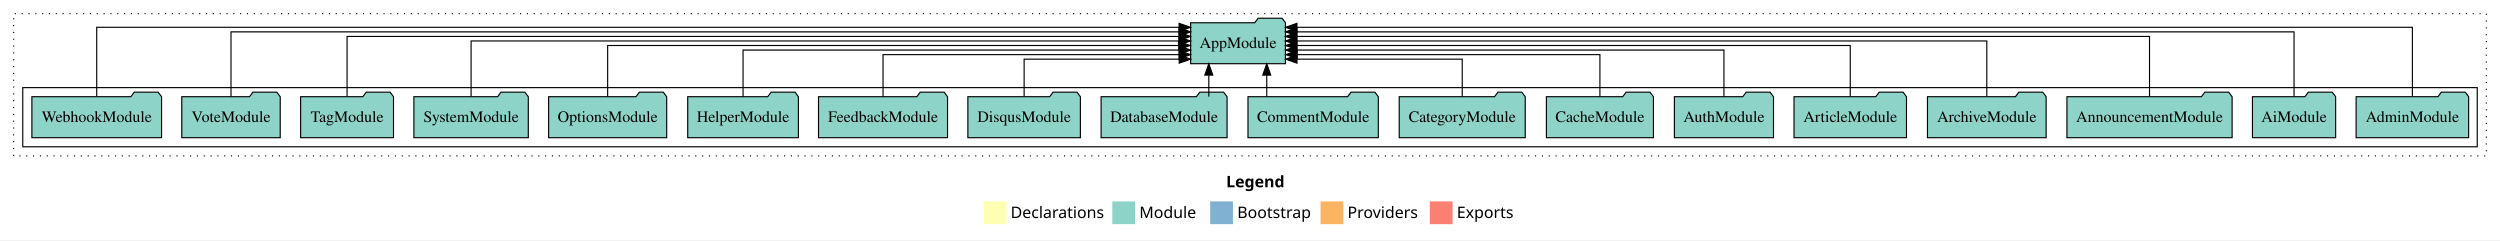
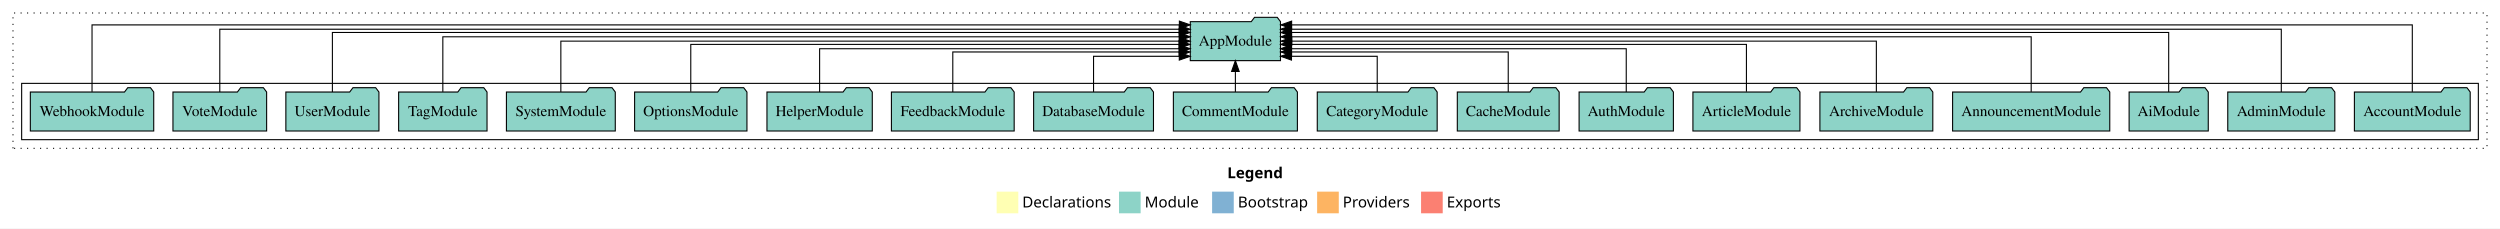
- <svg xmlns="http://www.w3.org/2000/svg" width="2197pt" height="211pt" viewBox="0.00 0.00 2197.00 211.00">
+ <svg xmlns="http://www.w3.org/2000/svg" width="2309pt" height="211pt" viewBox="0.00 0.00 2309.00 211.00">
  <g id="graph0" class="graph" transform="scale(1 1) rotate(0) translate(4 207)">
-     <polygon fill="white" stroke="transparent" points="-4,4 -4,-207 2193,-207 2193,4 -4,4" />
-     <text text-anchor="start" x="1073.51" y="-42.4" font-family="Times-12" font-weight="bold" font-size="14.00">Legend</text>
-     <polygon fill="#ffffb3" stroke="transparent" points="860.5,-10 860.5,-30 880.5,-30 880.5,-10 860.5,-10" />
-     <text text-anchor="start" x="884.13" y="-15.4" font-family="Times-12" font-size="14.00">  Declarations</text>
-     <polygon fill="#8dd3c7" stroke="transparent" points="973.5,-10 973.5,-30 993.5,-30 993.5,-10 973.5,-10" />
-     <text text-anchor="start" x="997.23" y="-15.4" font-family="Times-12" font-size="14.00">  Module</text>
-     <polygon fill="#80b1d3" stroke="transparent" points="1059.5,-10 1059.5,-30 1079.5,-30 1079.5,-10 1059.5,-10" />
-     <text text-anchor="start" x="1083.28" y="-15.4" font-family="Times-12" font-size="14.00">  Bootstrap</text>
-     <polygon fill="#fdb462" stroke="transparent" points="1156.5,-10 1156.5,-30 1176.5,-30 1176.5,-10 1156.5,-10" />
-     <text text-anchor="start" x="1180.17" y="-15.4" font-family="Times-12" font-size="14.00">  Providers</text>
-     <polygon fill="#fb8072" stroke="transparent" points="1252.5,-10 1252.5,-30 1272.5,-30 1272.5,-10 1252.5,-10" />
-     <text text-anchor="start" x="1276.23" y="-15.4" font-family="Times-12" font-size="14.00">  Exports</text>
+     <polygon fill="white" stroke="transparent" points="-4,4 -4,-207 2305,-207 2305,4 -4,4" />
+     <text text-anchor="start" x="1129.51" y="-42.4" font-family="Times-12" font-weight="bold" font-size="14.00">Legend</text>
+     <polygon fill="#ffffb3" stroke="transparent" points="916.5,-10 916.5,-30 936.5,-30 936.5,-10 916.5,-10" />
+     <text text-anchor="start" x="940.13" y="-15.4" font-family="Times-12" font-size="14.00">  Declarations</text>
+     <polygon fill="#8dd3c7" stroke="transparent" points="1029.5,-10 1029.5,-30 1049.5,-30 1049.5,-10 1029.5,-10" />
+     <text text-anchor="start" x="1053.23" y="-15.4" font-family="Times-12" font-size="14.00">  Module</text>
+     <polygon fill="#80b1d3" stroke="transparent" points="1115.5,-10 1115.5,-30 1135.5,-30 1135.5,-10 1115.5,-10" />
+     <text text-anchor="start" x="1139.28" y="-15.4" font-family="Times-12" font-size="14.00">  Bootstrap</text>
+     <polygon fill="#fdb462" stroke="transparent" points="1212.5,-10 1212.5,-30 1232.5,-30 1232.5,-10 1212.5,-10" />
+     <text text-anchor="start" x="1236.17" y="-15.4" font-family="Times-12" font-size="14.00">  Providers</text>
+     <polygon fill="#fb8072" stroke="transparent" points="1308.5,-10 1308.5,-30 1328.5,-30 1328.5,-10 1308.5,-10" />
+     <text text-anchor="start" x="1332.23" y="-15.4" font-family="Times-12" font-size="14.00">  Exports</text>
    <g id="clust1" class="cluster">
-       <polygon fill="none" stroke="black" stroke-dasharray="1,5" points="8,-70 8,-195 2181,-195 2181,-70 8,-70" />
+       <polygon fill="none" stroke="black" stroke-dasharray="1,5" points="8,-70 8,-195 2293,-195 2293,-70 8,-70" />
    </g>
    <g id="clust3" class="cluster">
-       <polygon fill="none" stroke="black" points="16,-78 16,-130 2173,-130 2173,-78 16,-78" />
+       <polygon fill="none" stroke="black" points="16,-78 16,-130 2285,-130 2285,-78 16,-78" />
    </g>
    <g id="node1" class="node">
-       <polygon fill="#8dd3c7" stroke="black" points="2165.44,-122 2162.44,-126 2141.44,-126 2138.44,-122 2066.56,-122 2066.56,-86 2165.44,-86 2165.44,-122" />
-       <text text-anchor="middle" x="2116" y="-99.8" font-family="Times,serif" font-size="14.00">AdminModule</text>
+       <polygon fill="#8dd3c7" stroke="black" points="2277.48,-122 2274.48,-126 2253.48,-126 2250.48,-122 2170.52,-122 2170.52,-86 2277.48,-86 2277.48,-122" />
+       <text text-anchor="middle" x="2224" y="-99.8" font-family="Times,serif" font-size="14.00">AccountModule</text>
    </g>
-     <g id="node19" class="node">
-       <polygon fill="#8dd3c7" stroke="black" points="1125.66,-187 1122.66,-191 1101.66,-191 1098.66,-187 1042.34,-187 1042.34,-151 1125.66,-151 1125.66,-187" />
-       <text text-anchor="middle" x="1084" y="-164.8" font-family="Times,serif" font-size="14.00">AppModule</text>
+     <g id="node20" class="node">
+       <polygon fill="#8dd3c7" stroke="black" points="1178.66,-187 1175.66,-191 1154.66,-191 1151.66,-187 1095.34,-187 1095.34,-151 1178.66,-151 1178.66,-187" />
+       <text text-anchor="middle" x="1137" y="-164.8" font-family="Times,serif" font-size="14.00">AppModule</text>
    </g>
    <g id="edge1" class="edge">
-       <path fill="none" stroke="black" d="M2116,-122.32C2116,-145.66 2116,-183 2116,-183 2116,-183 1135.73,-183 1135.73,-183" />
-       <polygon fill="black" stroke="black" points="1135.73,-179.5 1125.73,-183 1135.73,-186.5 1135.73,-179.5" />
+       <path fill="none" stroke="black" d="M2224,-122.15C2224,-145.76 2224,-184 2224,-184 2224,-184 1188.95,-184 1188.95,-184" />
+       <polygon fill="black" stroke="black" points="1188.95,-180.5 1178.95,-184 1188.95,-187.5 1188.95,-180.5" />
    </g>
    <g id="node2" class="node">
-       <polygon fill="#8dd3c7" stroke="black" points="2048.55,-122 2045.55,-126 2024.55,-126 2021.55,-122 1975.45,-122 1975.45,-86 2048.55,-86 2048.55,-122" />
-       <text text-anchor="middle" x="2012" y="-99.8" font-family="Times,serif" font-size="14.00">AiModule</text>
+       <polygon fill="#8dd3c7" stroke="black" points="2152.44,-122 2149.44,-126 2128.44,-126 2125.44,-122 2053.56,-122 2053.56,-86 2152.44,-86 2152.44,-122" />
+       <text text-anchor="middle" x="2103" y="-99.8" font-family="Times,serif" font-size="14.00">AdminModule</text>
    </g>
    <g id="edge2" class="edge">
-       <path fill="none" stroke="black" d="M2012,-122.16C2012,-144.35 2012,-179 2012,-179 2012,-179 1135.68,-179 1135.68,-179" />
-       <polygon fill="black" stroke="black" points="1135.68,-175.5 1125.68,-179 1135.68,-182.5 1135.68,-175.5" />
+       <path fill="none" stroke="black" d="M2103,-122.01C2103,-144.49 2103,-180 2103,-180 2103,-180 1188.82,-180 1188.82,-180" />
+       <polygon fill="black" stroke="black" points="1188.82,-176.5 1178.82,-180 1188.82,-183.5 1188.82,-176.5" />
    </g>
    <g id="node3" class="node">
-       <polygon fill="#8dd3c7" stroke="black" points="1957.58,-122 1954.58,-126 1933.58,-126 1930.58,-122 1812.42,-122 1812.42,-86 1957.58,-86 1957.58,-122" />
-       <text text-anchor="middle" x="1885" y="-99.8" font-family="Times,serif" font-size="14.00">AnnouncementModule</text>
+       <polygon fill="#8dd3c7" stroke="black" points="2035.55,-122 2032.55,-126 2011.55,-126 2008.55,-122 1962.45,-122 1962.45,-86 2035.55,-86 2035.55,-122" />
+       <text text-anchor="middle" x="1999" y="-99.8" font-family="Times,serif" font-size="14.00">AiModule</text>
    </g>
    <g id="edge3" class="edge">
-       <path fill="none" stroke="black" d="M1885,-122.28C1885,-143.32 1885,-175 1885,-175 1885,-175 1135.66,-175 1135.66,-175" />
-       <polygon fill="black" stroke="black" points="1135.66,-171.5 1125.66,-175 1135.66,-178.5 1135.66,-171.5" />
+       <path fill="none" stroke="black" d="M1999,-122.04C1999,-143.66 1999,-177 1999,-177 1999,-177 1188.87,-177 1188.87,-177" />
+       <polygon fill="black" stroke="black" points="1188.87,-173.5 1178.87,-177 1188.87,-180.5 1188.87,-173.5" />
    </g>
    <g id="node4" class="node">
-       <polygon fill="#8dd3c7" stroke="black" points="1794.14,-122 1791.14,-126 1770.14,-126 1767.14,-122 1689.86,-122 1689.86,-86 1794.14,-86 1794.14,-122" />
-       <text text-anchor="middle" x="1742" y="-99.8" font-family="Times,serif" font-size="14.00">ArchiveModule</text>
+       <polygon fill="#8dd3c7" stroke="black" points="1944.58,-122 1941.58,-126 1920.58,-126 1917.58,-122 1799.42,-122 1799.42,-86 1944.58,-86 1944.58,-122" />
+       <text text-anchor="middle" x="1872" y="-99.8" font-family="Times,serif" font-size="14.00">AnnouncementModule</text>
    </g>
    <g id="edge4" class="edge">
-       <path fill="none" stroke="black" d="M1742,-122.31C1742,-142.15 1742,-171 1742,-171 1742,-171 1135.66,-171 1135.66,-171" />
-       <polygon fill="black" stroke="black" points="1135.66,-167.5 1125.66,-171 1135.66,-174.5 1135.66,-167.5" />
+       <path fill="none" stroke="black" d="M1872,-122.13C1872,-142.57 1872,-173 1872,-173 1872,-173 1188.89,-173 1188.89,-173" />
+       <polygon fill="black" stroke="black" points="1188.89,-169.5 1178.89,-173 1188.89,-176.5 1188.89,-169.5" />
    </g>
    <g id="node5" class="node">
-       <polygon fill="#8dd3c7" stroke="black" points="1671.42,-122 1668.42,-126 1647.42,-126 1644.42,-122 1572.58,-122 1572.58,-86 1671.42,-86 1671.42,-122" />
-       <text text-anchor="middle" x="1622" y="-99.8" font-family="Times,serif" font-size="14.00">ArticleModule</text>
+       <polygon fill="#8dd3c7" stroke="black" points="1781.14,-122 1778.14,-126 1757.14,-126 1754.14,-122 1676.86,-122 1676.86,-86 1781.14,-86 1781.14,-122" />
+       <text text-anchor="middle" x="1729" y="-99.8" font-family="Times,serif" font-size="14.00">ArchiveModule</text>
    </g>
    <g id="edge5" class="edge">
-       <path fill="none" stroke="black" d="M1622,-122.22C1622,-140.83 1622,-167 1622,-167 1622,-167 1135.77,-167 1135.77,-167" />
-       <polygon fill="black" stroke="black" points="1135.77,-163.5 1125.77,-167 1135.77,-170.5 1135.77,-163.5" />
+       <path fill="none" stroke="black" d="M1729,-122.11C1729,-141.34 1729,-169 1729,-169 1729,-169 1189.1,-169 1189.1,-169" />
+       <polygon fill="black" stroke="black" points="1189.1,-165.5 1179.1,-169 1189.1,-172.5 1189.1,-165.5" />
    </g>
    <g id="node6" class="node">
-       <polygon fill="#8dd3c7" stroke="black" points="1554.55,-122 1551.55,-126 1530.55,-126 1527.55,-122 1467.45,-122 1467.45,-86 1554.55,-86 1554.55,-122" />
-       <text text-anchor="middle" x="1511" y="-99.8" font-family="Times,serif" font-size="14.00">AuthModule</text>
+       <polygon fill="#8dd3c7" stroke="black" points="1658.42,-122 1655.42,-126 1634.42,-126 1631.42,-122 1559.58,-122 1559.58,-86 1658.42,-86 1658.42,-122" />
+       <text text-anchor="middle" x="1609" y="-99.8" font-family="Times,serif" font-size="14.00">ArticleModule</text>
    </g>
    <g id="edge6" class="edge">
-       <path fill="none" stroke="black" d="M1511,-122.02C1511,-139.37 1511,-163 1511,-163 1511,-163 1135.72,-163 1135.72,-163" />
-       <polygon fill="black" stroke="black" points="1135.72,-159.5 1125.72,-163 1135.72,-166.5 1135.72,-159.5" />
+       <path fill="none" stroke="black" d="M1609,-122.27C1609,-140.56 1609,-166 1609,-166 1609,-166 1188.89,-166 1188.89,-166" />
+       <polygon fill="black" stroke="black" points="1188.89,-162.5 1178.89,-166 1188.89,-169.5 1188.89,-162.5" />
    </g>
    <g id="node7" class="node">
-       <polygon fill="#8dd3c7" stroke="black" points="1449.03,-122 1446.03,-126 1425.03,-126 1422.03,-122 1354.97,-122 1354.97,-86 1449.03,-86 1449.03,-122" />
-       <text text-anchor="middle" x="1402" y="-99.8" font-family="Times,serif" font-size="14.00">CacheModule</text>
+       <polygon fill="#8dd3c7" stroke="black" points="1541.55,-122 1538.55,-126 1517.55,-126 1514.55,-122 1454.45,-122 1454.45,-86 1541.55,-86 1541.55,-122" />
+       <text text-anchor="middle" x="1498" y="-99.8" font-family="Times,serif" font-size="14.00">AuthModule</text>
    </g>
    <g id="edge7" class="edge">
-       <path fill="none" stroke="black" d="M1402,-122.01C1402,-138.05 1402,-159 1402,-159 1402,-159 1135.9,-159 1135.9,-159" />
-       <polygon fill="black" stroke="black" points="1135.9,-155.5 1125.9,-159 1135.9,-162.5 1135.9,-155.5" />
+       <path fill="none" stroke="black" d="M1498,-122.03C1498,-139.06 1498,-162 1498,-162 1498,-162 1188.76,-162 1188.76,-162" />
+       <polygon fill="black" stroke="black" points="1188.76,-158.5 1178.76,-162 1188.76,-165.5 1188.76,-158.5" />
    </g>
    <g id="node8" class="node">
-       <polygon fill="#8dd3c7" stroke="black" points="1336.37,-122 1333.37,-126 1312.37,-126 1309.37,-122 1225.63,-122 1225.63,-86 1336.37,-86 1336.37,-122" />
-       <text text-anchor="middle" x="1281" y="-99.8" font-family="Times,serif" font-size="14.00">CategoryModule</text>
+       <polygon fill="#8dd3c7" stroke="black" points="1436.03,-122 1433.03,-126 1412.03,-126 1409.03,-122 1341.97,-122 1341.97,-86 1436.03,-86 1436.03,-122" />
+       <text text-anchor="middle" x="1389" y="-99.8" font-family="Times,serif" font-size="14.00">CacheModule</text>
    </g>
    <g id="edge8" class="edge">
-       <path fill="none" stroke="black" d="M1281,-122.12C1281,-136.78 1281,-155 1281,-155 1281,-155 1135.78,-155 1135.78,-155" />
-       <polygon fill="black" stroke="black" points="1135.78,-151.5 1125.78,-155 1135.78,-158.5 1135.78,-151.5" />
+       <path fill="none" stroke="black" d="M1389,-122.01C1389,-138.05 1389,-159 1389,-159 1389,-159 1188.9,-159 1188.9,-159" />
+       <polygon fill="black" stroke="black" points="1188.9,-155.5 1178.9,-159 1188.9,-162.5 1188.9,-155.5" />
    </g>
    <g id="node9" class="node">
-       <polygon fill="#8dd3c7" stroke="black" points="1207.27,-122 1204.27,-126 1183.27,-126 1180.27,-122 1092.73,-122 1092.73,-86 1207.27,-86 1207.27,-122" />
-       <text text-anchor="middle" x="1150" y="-99.8" font-family="Times,serif" font-size="14.00">CommentModule</text>
+       <polygon fill="#8dd3c7" stroke="black" points="1323.37,-122 1320.37,-126 1299.37,-126 1296.37,-122 1212.63,-122 1212.63,-86 1323.37,-86 1323.37,-122" />
+       <text text-anchor="middle" x="1268" y="-99.8" font-family="Times,serif" font-size="14.00">CategoryModule</text>
    </g>
    <g id="edge9" class="edge">
-       <path fill="none" stroke="black" d="M1109.22,-122.11C1109.22,-122.11 1109.22,-140.99 1109.22,-140.99" />
-       <polygon fill="black" stroke="black" points="1105.72,-140.99 1109.22,-150.99 1112.72,-140.99 1105.72,-140.99" />
+       <path fill="none" stroke="black" d="M1268,-122.12C1268,-136.78 1268,-155 1268,-155 1268,-155 1188.81,-155 1188.81,-155" />
+       <polygon fill="black" stroke="black" points="1188.81,-151.5 1178.81,-155 1188.81,-158.5 1188.81,-151.5" />
    </g>
    <g id="node10" class="node">
-       <polygon fill="#8dd3c7" stroke="black" points="1074.35,-122 1071.35,-126 1050.35,-126 1047.35,-122 963.65,-122 963.65,-86 1074.35,-86 1074.35,-122" />
-       <text text-anchor="middle" x="1019" y="-99.8" font-family="Times,serif" font-size="14.00">DatabaseModule</text>
+       <polygon fill="#8dd3c7" stroke="black" points="1194.27,-122 1191.27,-126 1170.27,-126 1167.27,-122 1079.73,-122 1079.73,-86 1194.27,-86 1194.27,-122" />
+       <text text-anchor="middle" x="1137" y="-99.8" font-family="Times,serif" font-size="14.00">CommentModule</text>
    </g>
    <g id="edge10" class="edge">
-       <path fill="none" stroke="black" d="M1058.3,-122.11C1058.3,-122.11 1058.3,-140.99 1058.3,-140.99" />
-       <polygon fill="black" stroke="black" points="1054.8,-140.99 1058.3,-150.99 1061.8,-140.99 1054.8,-140.99" />
+       <path fill="none" stroke="black" d="M1137,-122.11C1137,-122.11 1137,-140.99 1137,-140.99" />
+       <polygon fill="black" stroke="black" points="1133.5,-140.99 1137,-150.99 1140.5,-140.99 1133.5,-140.99" />
    </g>
    <g id="node11" class="node">
-       <polygon fill="#8dd3c7" stroke="black" points="945.44,-122 942.44,-126 921.44,-126 918.44,-122 846.56,-122 846.56,-86 945.44,-86 945.44,-122" />
-       <text text-anchor="middle" x="896" y="-99.8" font-family="Times,serif" font-size="14.00">DisqusModule</text>
+       <polygon fill="#8dd3c7" stroke="black" points="1061.35,-122 1058.35,-126 1037.35,-126 1034.35,-122 950.65,-122 950.65,-86 1061.35,-86 1061.35,-122" />
+       <text text-anchor="middle" x="1006" y="-99.8" font-family="Times,serif" font-size="14.00">DatabaseModule</text>
    </g>
    <g id="edge11" class="edge">
-       <path fill="none" stroke="black" d="M896,-122.12C896,-136.78 896,-155 896,-155 896,-155 1032.28,-155 1032.28,-155" />
-       <polygon fill="black" stroke="black" points="1032.28,-158.5 1042.28,-155 1032.28,-151.5 1032.28,-158.5" />
+       <path fill="none" stroke="black" d="M1006,-122.12C1006,-136.78 1006,-155 1006,-155 1006,-155 1085.19,-155 1085.19,-155" />
+       <polygon fill="black" stroke="black" points="1085.19,-158.5 1095.19,-155 1085.19,-151.5 1085.19,-158.5" />
    </g>
    <g id="node12" class="node">
-       <polygon fill="#8dd3c7" stroke="black" points="828.69,-122 825.69,-126 804.69,-126 801.69,-122 715.31,-122 715.31,-86 828.69,-86 828.69,-122" />
-       <text text-anchor="middle" x="772" y="-99.8" font-family="Times,serif" font-size="14.00">FeedbackModule</text>
+       <polygon fill="#8dd3c7" stroke="black" points="932.69,-122 929.69,-126 908.69,-126 905.69,-122 819.31,-122 819.31,-86 932.69,-86 932.69,-122" />
+       <text text-anchor="middle" x="876" y="-99.8" font-family="Times,serif" font-size="14.00">FeedbackModule</text>
    </g>
    <g id="edge12" class="edge">
-       <path fill="none" stroke="black" d="M772,-122.01C772,-138.05 772,-159 772,-159 772,-159 1032.25,-159 1032.25,-159" />
-       <polygon fill="black" stroke="black" points="1032.25,-162.5 1042.25,-159 1032.25,-155.5 1032.25,-162.5" />
+       <path fill="none" stroke="black" d="M876,-122.01C876,-138.05 876,-159 876,-159 876,-159 1085.07,-159 1085.07,-159" />
+       <polygon fill="black" stroke="black" points="1085.07,-162.5 1095.07,-159 1085.07,-155.5 1085.07,-162.5" />
    </g>
    <g id="node13" class="node">
-       <polygon fill="#8dd3c7" stroke="black" points="697.64,-122 694.64,-126 673.64,-126 670.64,-122 600.36,-122 600.36,-86 697.64,-86 697.64,-122" />
-       <text text-anchor="middle" x="649" y="-99.8" font-family="Times,serif" font-size="14.00">HelperModule</text>
+       <polygon fill="#8dd3c7" stroke="black" points="801.64,-122 798.64,-126 777.64,-126 774.64,-122 704.36,-122 704.36,-86 801.64,-86 801.64,-122" />
+       <text text-anchor="middle" x="753" y="-99.8" font-family="Times,serif" font-size="14.00">HelperModule</text>
    </g>
    <g id="edge13" class="edge">
-       <path fill="none" stroke="black" d="M649,-122.02C649,-139.37 649,-163 649,-163 649,-163 1032.29,-163 1032.29,-163" />
-       <polygon fill="black" stroke="black" points="1032.29,-166.5 1042.29,-163 1032.29,-159.5 1032.29,-166.5" />
+       <path fill="none" stroke="black" d="M753,-122.03C753,-139.06 753,-162 753,-162 753,-162 1085.17,-162 1085.17,-162" />
+       <polygon fill="black" stroke="black" points="1085.17,-165.5 1095.17,-162 1085.17,-158.5 1085.17,-165.5" />
    </g>
    <g id="node14" class="node">
-       <polygon fill="#8dd3c7" stroke="black" points="581.88,-122 578.88,-126 557.88,-126 554.88,-122 478.12,-122 478.12,-86 581.88,-86 581.88,-122" />
-       <text text-anchor="middle" x="530" y="-99.8" font-family="Times,serif" font-size="14.00">OptionsModule</text>
+       <polygon fill="#8dd3c7" stroke="black" points="685.88,-122 682.88,-126 661.88,-126 658.88,-122 582.12,-122 582.12,-86 685.88,-86 685.88,-122" />
+       <text text-anchor="middle" x="634" y="-99.8" font-family="Times,serif" font-size="14.00">OptionsModule</text>
    </g>
    <g id="edge14" class="edge">
-       <path fill="none" stroke="black" d="M530,-122.22C530,-140.83 530,-167 530,-167 530,-167 1031.91,-167 1031.91,-167" />
-       <polygon fill="black" stroke="black" points="1031.91,-170.5 1041.91,-167 1031.91,-163.5 1031.91,-170.5" />
+       <path fill="none" stroke="black" d="M634,-122.27C634,-140.56 634,-166 634,-166 634,-166 1084.98,-166 1084.98,-166" />
+       <polygon fill="black" stroke="black" points="1084.98,-169.5 1094.98,-166 1084.98,-162.5 1084.98,-169.5" />
    </g>
    <g id="node15" class="node">
-       <polygon fill="#8dd3c7" stroke="black" points="460.27,-122 457.27,-126 436.27,-126 433.27,-122 359.73,-122 359.73,-86 460.27,-86 460.27,-122" />
-       <text text-anchor="middle" x="410" y="-99.8" font-family="Times,serif" font-size="14.00">SystemModule</text>
+       <polygon fill="#8dd3c7" stroke="black" points="564.27,-122 561.27,-126 540.27,-126 537.27,-122 463.73,-122 463.73,-86 564.27,-86 564.27,-122" />
+       <text text-anchor="middle" x="514" y="-99.8" font-family="Times,serif" font-size="14.00">SystemModule</text>
    </g>
    <g id="edge15" class="edge">
-       <path fill="none" stroke="black" d="M410,-122.31C410,-142.15 410,-171 410,-171 410,-171 1032.09,-171 1032.09,-171" />
-       <polygon fill="black" stroke="black" points="1032.09,-174.5 1042.09,-171 1032.09,-167.5 1032.09,-174.5" />
+       <path fill="none" stroke="black" d="M514,-122.11C514,-141.34 514,-169 514,-169 514,-169 1085.16,-169 1085.16,-169" />
+       <polygon fill="black" stroke="black" points="1085.16,-172.5 1095.16,-169 1085.16,-165.5 1085.16,-172.5" />
    </g>
    <g id="node16" class="node">
-       <polygon fill="#8dd3c7" stroke="black" points="341.82,-122 338.82,-126 317.82,-126 314.82,-122 260.18,-122 260.18,-86 341.82,-86 341.82,-122" />
-       <text text-anchor="middle" x="301" y="-99.8" font-family="Times,serif" font-size="14.00">TagModule</text>
+       <polygon fill="#8dd3c7" stroke="black" points="445.82,-122 442.82,-126 421.82,-126 418.82,-122 364.18,-122 364.18,-86 445.82,-86 445.82,-122" />
+       <text text-anchor="middle" x="405" y="-99.8" font-family="Times,serif" font-size="14.00">TagModule</text>
    </g>
    <g id="edge16" class="edge">
-       <path fill="none" stroke="black" d="M301,-122.28C301,-143.32 301,-175 301,-175 301,-175 1032.18,-175 1032.18,-175" />
-       <polygon fill="black" stroke="black" points="1032.18,-178.5 1042.18,-175 1032.18,-171.5 1032.18,-178.5" />
+       <path fill="none" stroke="black" d="M405,-122.13C405,-142.57 405,-173 405,-173 405,-173 1085.28,-173 1085.28,-173" />
+       <polygon fill="black" stroke="black" points="1085.28,-176.5 1095.28,-173 1085.28,-169.5 1085.28,-176.5" />
    </g>
    <g id="node17" class="node">
+       <polygon fill="#8dd3c7" stroke="black" points="345.98,-122 342.98,-126 321.98,-126 318.98,-122 260.02,-122 260.02,-86 345.98,-86 345.98,-122" />
+       <text text-anchor="middle" x="303" y="-99.8" font-family="Times,serif" font-size="14.00">UserModule</text>
+     </g>
+     <g id="edge17" class="edge">
+       <path fill="none" stroke="black" d="M303,-122.04C303,-143.66 303,-177 303,-177 303,-177 1085.07,-177 1085.07,-177" />
+       <polygon fill="black" stroke="black" points="1085.07,-180.5 1095.07,-177 1085.07,-173.5 1085.07,-180.5" />
+     </g>
+     <g id="node18" class="node">
      <polygon fill="#8dd3c7" stroke="black" points="242.26,-122 239.26,-126 218.26,-126 215.26,-122 155.74,-122 155.74,-86 242.26,-86 242.26,-122" />
      <text text-anchor="middle" x="199" y="-99.8" font-family="Times,serif" font-size="14.00">VoteModule</text>
    </g>
-     <g id="edge17" class="edge">
-       <path fill="none" stroke="black" d="M199,-122.16C199,-144.35 199,-179 199,-179 199,-179 1032.21,-179 1032.21,-179" />
-       <polygon fill="black" stroke="black" points="1032.21,-182.5 1042.21,-179 1032.21,-175.5 1032.21,-182.5" />
+     <g id="edge18" class="edge">
+       <path fill="none" stroke="black" d="M199,-122.01C199,-144.49 199,-180 199,-180 199,-180 1085.18,-180 1085.18,-180" />
+       <polygon fill="black" stroke="black" points="1085.18,-183.5 1095.18,-180 1085.18,-176.5 1085.18,-183.5" />
    </g>
-     <g id="node18" class="node">
+     <g id="node19" class="node">
      <polygon fill="#8dd3c7" stroke="black" points="137.98,-122 134.98,-126 113.98,-126 110.98,-122 24.02,-122 24.02,-86 137.98,-86 137.98,-122" />
      <text text-anchor="middle" x="81" y="-99.8" font-family="Times,serif" font-size="14.00">WebhookModule</text>
    </g>
-     <g id="edge18" class="edge">
-       <path fill="none" stroke="black" d="M81,-122.32C81,-145.66 81,-183 81,-183 81,-183 1032.18,-183 1032.18,-183" />
-       <polygon fill="black" stroke="black" points="1032.18,-186.5 1042.18,-183 1032.18,-179.5 1032.18,-186.5" />
+     <g id="edge19" class="edge">
+       <path fill="none" stroke="black" d="M81,-122.15C81,-145.76 81,-184 81,-184 81,-184 1085.28,-184 1085.28,-184" />
+       <polygon fill="black" stroke="black" points="1085.28,-187.5 1095.28,-184 1085.28,-180.5 1085.28,-187.5" />
    </g>
  </g>
</svg>
